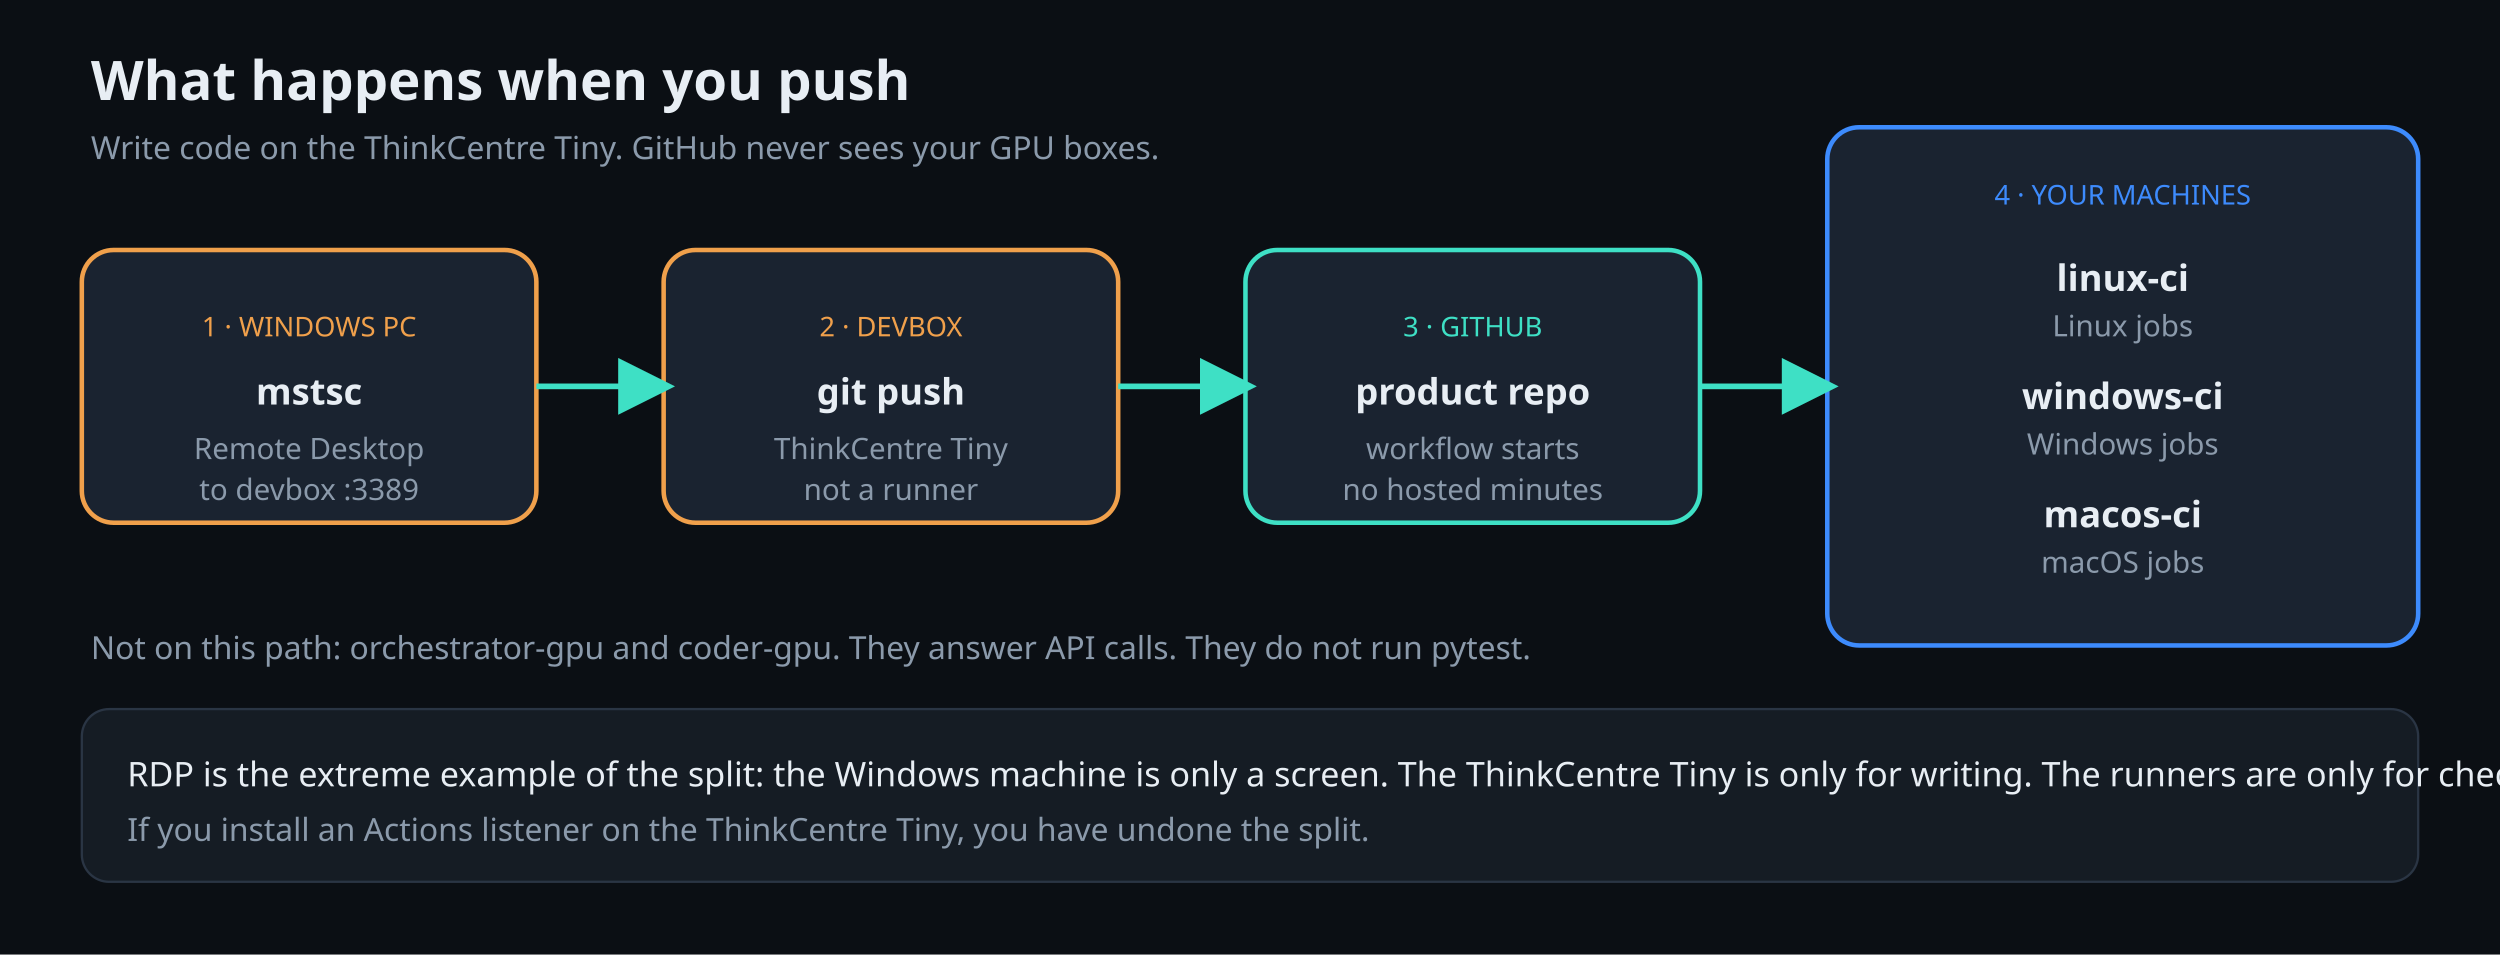
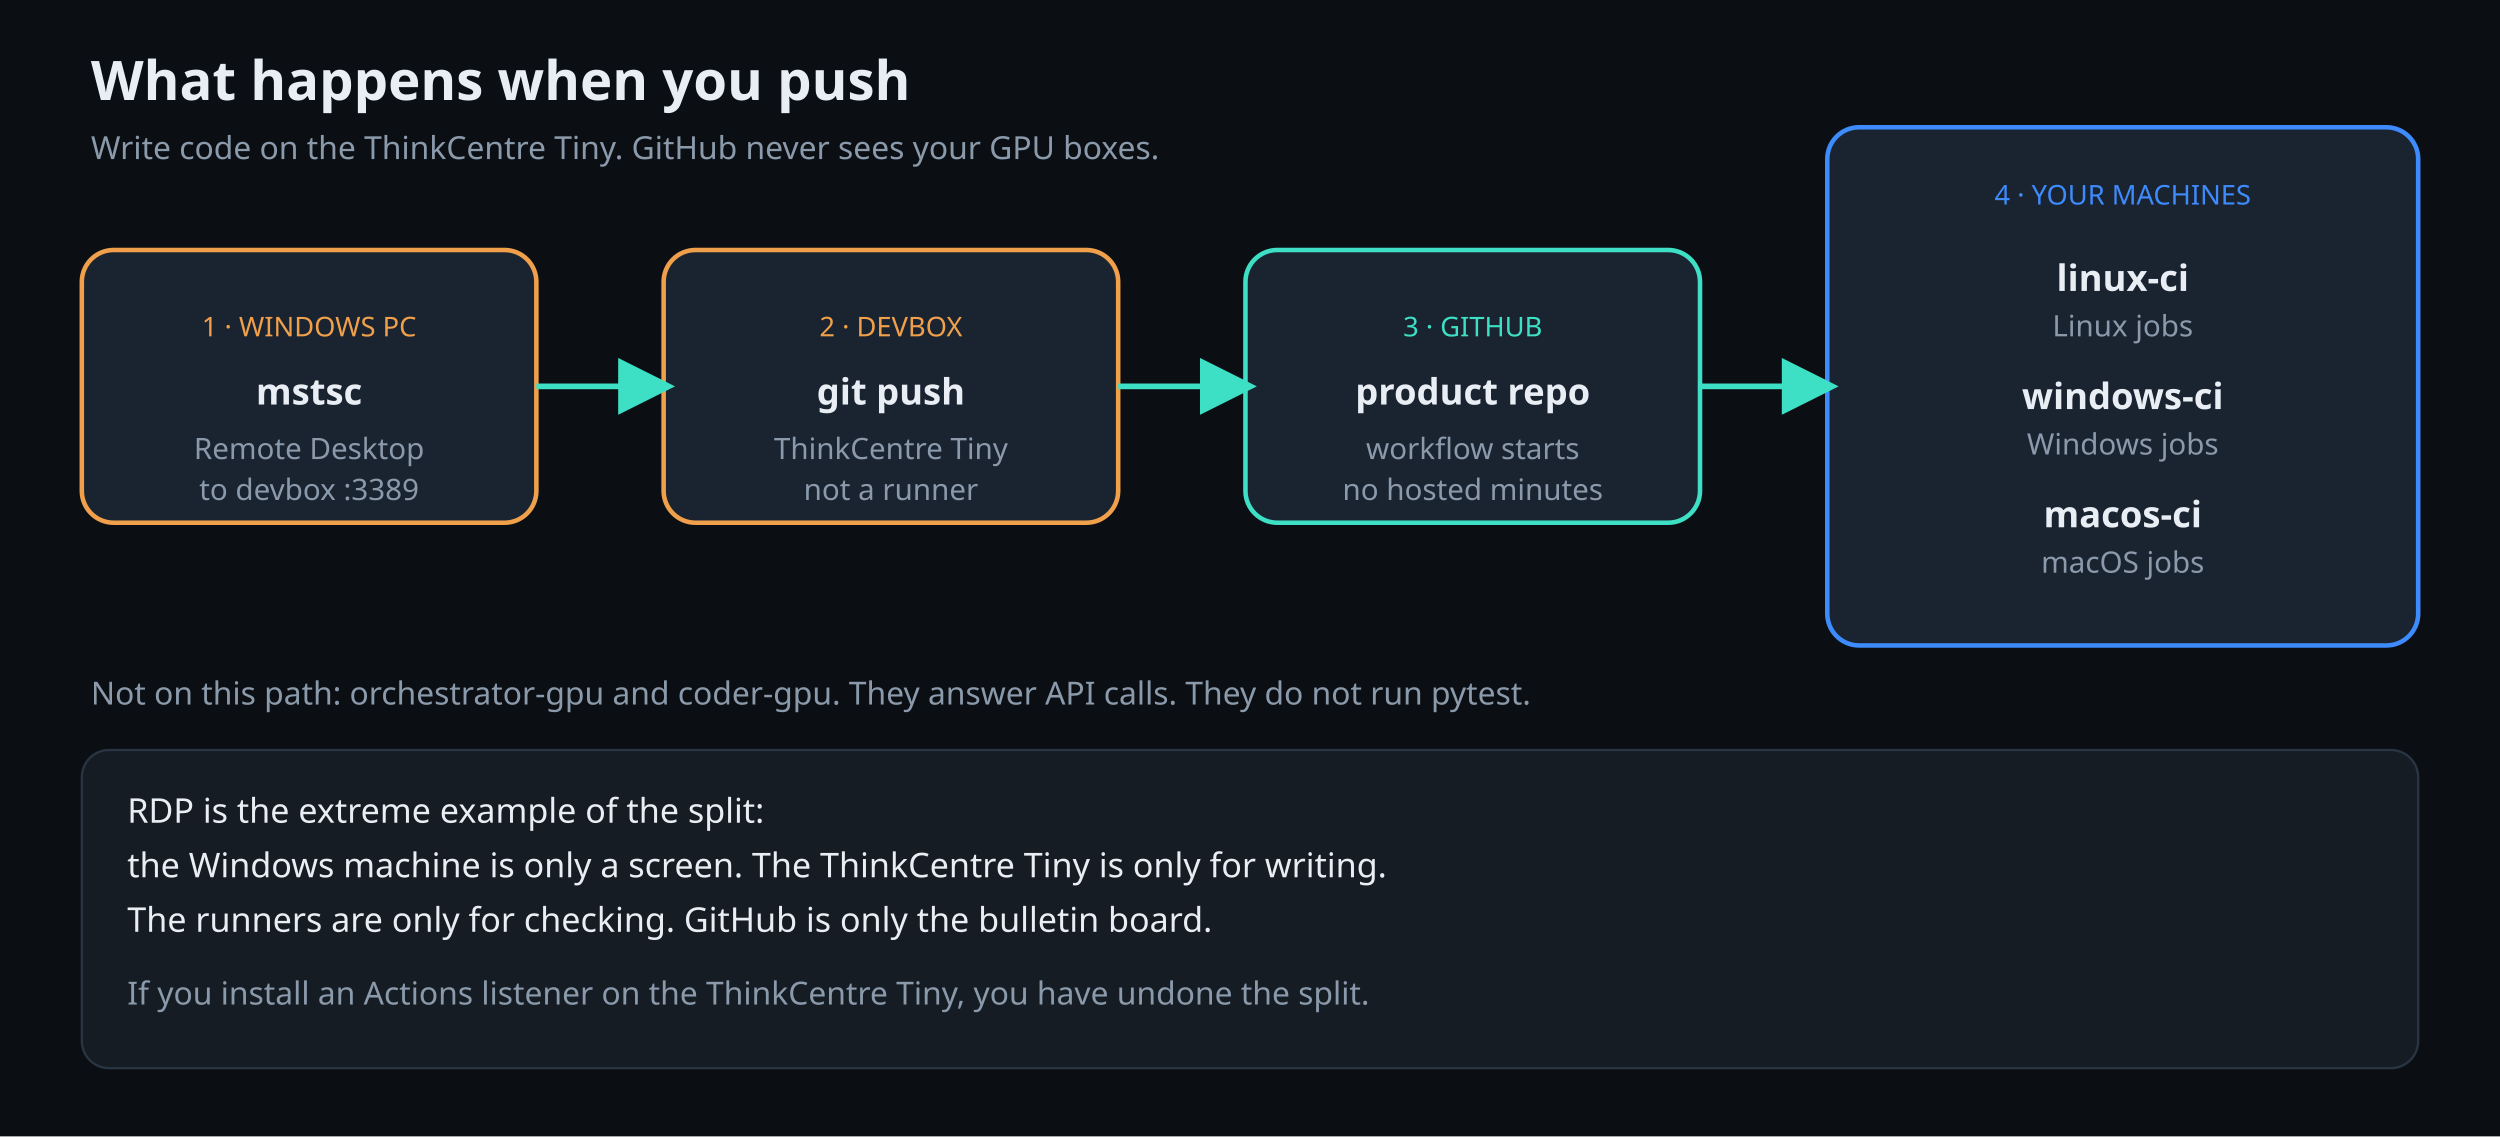
- <svg xmlns="http://www.w3.org/2000/svg" viewBox="0 0 1100 420" role="img" aria-labelledby="t2 d2">
+ <svg xmlns="http://www.w3.org/2000/svg" viewBox="0 0 1100 500" role="img" aria-labelledby="t2 d2">
  <defs>
    <marker id="arr" markerWidth="10" markerHeight="10" refX="8" refY="5" orient="auto">
      <path d="M0,0 L10,5 L0,10 z" fill="#3ee0c5" />
    </marker>
  </defs>
-   <rect width="1100" height="420" fill="#0b0f14" />
+   <rect width="1100" height="500" fill="#0b0f14" />
  <text x="40" y="44" fill="#e8eef4" font-family="Segoe UI, system-ui, sans-serif" font-size="24" font-weight="700">What happens when you push</text>
  <text x="40" y="70" fill="#8b9aab" font-family="Segoe UI, system-ui, sans-serif" font-size="14">Write code on the ThinkCentre Tiny. GitHub never sees your GPU boxes.</text>
  <g font-family="Segoe UI, system-ui, sans-serif">
    <rect x="36" y="110" rx="14" width="200" height="120" fill="#1a2330" stroke="#f0a04b" stroke-width="2" />
    <text x="136" y="148" text-anchor="middle" fill="#f0a04b" font-size="12">1 · WINDOWS PC</text>
    <text x="136" y="178" text-anchor="middle" fill="#e8eef4" font-size="16" font-weight="700">mstsc</text>
    <text x="136" y="202" text-anchor="middle" fill="#8b9aab" font-size="13">Remote Desktop</text>
    <text x="136" y="220" text-anchor="middle" fill="#8b9aab" font-size="13">to devbox :3389</text>
    <rect x="292" y="110" rx="14" width="200" height="120" fill="#1a2330" stroke="#f0a04b" stroke-width="2" />
    <text x="392" y="148" text-anchor="middle" fill="#f0a04b" font-size="12">2 · DEVBOX</text>
    <text x="392" y="178" text-anchor="middle" fill="#e8eef4" font-size="16" font-weight="700">git push</text>
    <text x="392" y="202" text-anchor="middle" fill="#8b9aab" font-size="13">ThinkCentre Tiny</text>
    <text x="392" y="220" text-anchor="middle" fill="#8b9aab" font-size="13">not a runner</text>
    <rect x="548" y="110" rx="14" width="200" height="120" fill="#1a2330" stroke="#3ee0c5" stroke-width="2" />
    <text x="648" y="148" text-anchor="middle" fill="#3ee0c5" font-size="12">3 · GITHUB</text>
    <text x="648" y="178" text-anchor="middle" fill="#e8eef4" font-size="16" font-weight="700">product repo</text>
    <text x="648" y="202" text-anchor="middle" fill="#8b9aab" font-size="13">workflow starts</text>
    <text x="648" y="220" text-anchor="middle" fill="#8b9aab" font-size="13">no hosted minutes</text>
    <rect x="804" y="56" rx="14" width="260" height="228" fill="#1a2330" stroke="#3d8bfd" stroke-width="2" />
    <text x="934" y="90" text-anchor="middle" fill="#3d8bfd" font-size="12">4 · YOUR MACHINES</text>
    <text x="934" y="128" text-anchor="middle" fill="#e8eef4" font-size="16" font-weight="700">linux-ci</text>
    <text x="934" y="148" text-anchor="middle" fill="#8b9aab" font-size="13">Linux jobs</text>
    <text x="934" y="180" text-anchor="middle" fill="#e8eef4" font-size="16" font-weight="700">windows-ci</text>
    <text x="934" y="200" text-anchor="middle" fill="#8b9aab" font-size="13">Windows jobs</text>
    <text x="934" y="232" text-anchor="middle" fill="#e8eef4" font-size="16" font-weight="700">macos-ci</text>
    <text x="934" y="252" text-anchor="middle" fill="#8b9aab" font-size="13">macOS jobs</text>
  </g>
  <line x1="236" y1="170" x2="292" y2="170" stroke="#3ee0c5" stroke-width="2.5" marker-end="url(#arr)" />
  <line x1="492" y1="170" x2="548" y2="170" stroke="#3ee0c5" stroke-width="2.5" marker-end="url(#arr)" />
  <line x1="748" y1="170" x2="804" y2="170" stroke="#3ee0c5" stroke-width="2.5" marker-end="url(#arr)" />
-   <text x="40" y="290" fill="#8b9aab" font-family="Segoe UI, system-ui, sans-serif" font-size="14">Not on this path: orchestrator-gpu and coder-gpu. They answer API calls. They do not run pytest.</text>
-   <rect x="36" y="312" rx="12" width="1028" height="76" fill="#151c24" stroke="#2a3544" />
-   <text x="56" y="346" fill="#e8eef4" font-family="Segoe UI, system-ui, sans-serif" font-size="15">RDP is the extreme example of the split: the Windows machine is only a screen. The ThinkCentre Tiny is only for writing. The runners are only for checking. GitHub is only the bulletin board.</text>
-   <text x="56" y="370" fill="#8b9aab" font-family="Segoe UI, system-ui, sans-serif" font-size="14">If you install an Actions listener on the ThinkCentre Tiny, you have undone the split.</text>
+   <text x="40" y="310" fill="#8b9aab" font-family="Segoe UI, system-ui, sans-serif" font-size="14">Not on this path: orchestrator-gpu and coder-gpu. They answer API calls. They do not run pytest.</text>
+   <rect x="36" y="330" rx="12" width="1028" height="140" fill="#151c24" stroke="#2a3544" />
+   <text x="56" y="362" fill="#e8eef4" font-family="Segoe UI, system-ui, sans-serif" font-size="15">RDP is the extreme example of the split:</text>
+   <text x="56" y="386" fill="#e8eef4" font-family="Segoe UI, system-ui, sans-serif" font-size="15">the Windows machine is only a screen. The ThinkCentre Tiny is only for writing.</text>
+   <text x="56" y="410" fill="#e8eef4" font-family="Segoe UI, system-ui, sans-serif" font-size="15">The runners are only for checking. GitHub is only the bulletin board.</text>
+   <text x="56" y="442" fill="#8b9aab" font-family="Segoe UI, system-ui, sans-serif" font-size="14">If you install an Actions listener on the ThinkCentre Tiny, you have undone the split.</text>
</svg>
